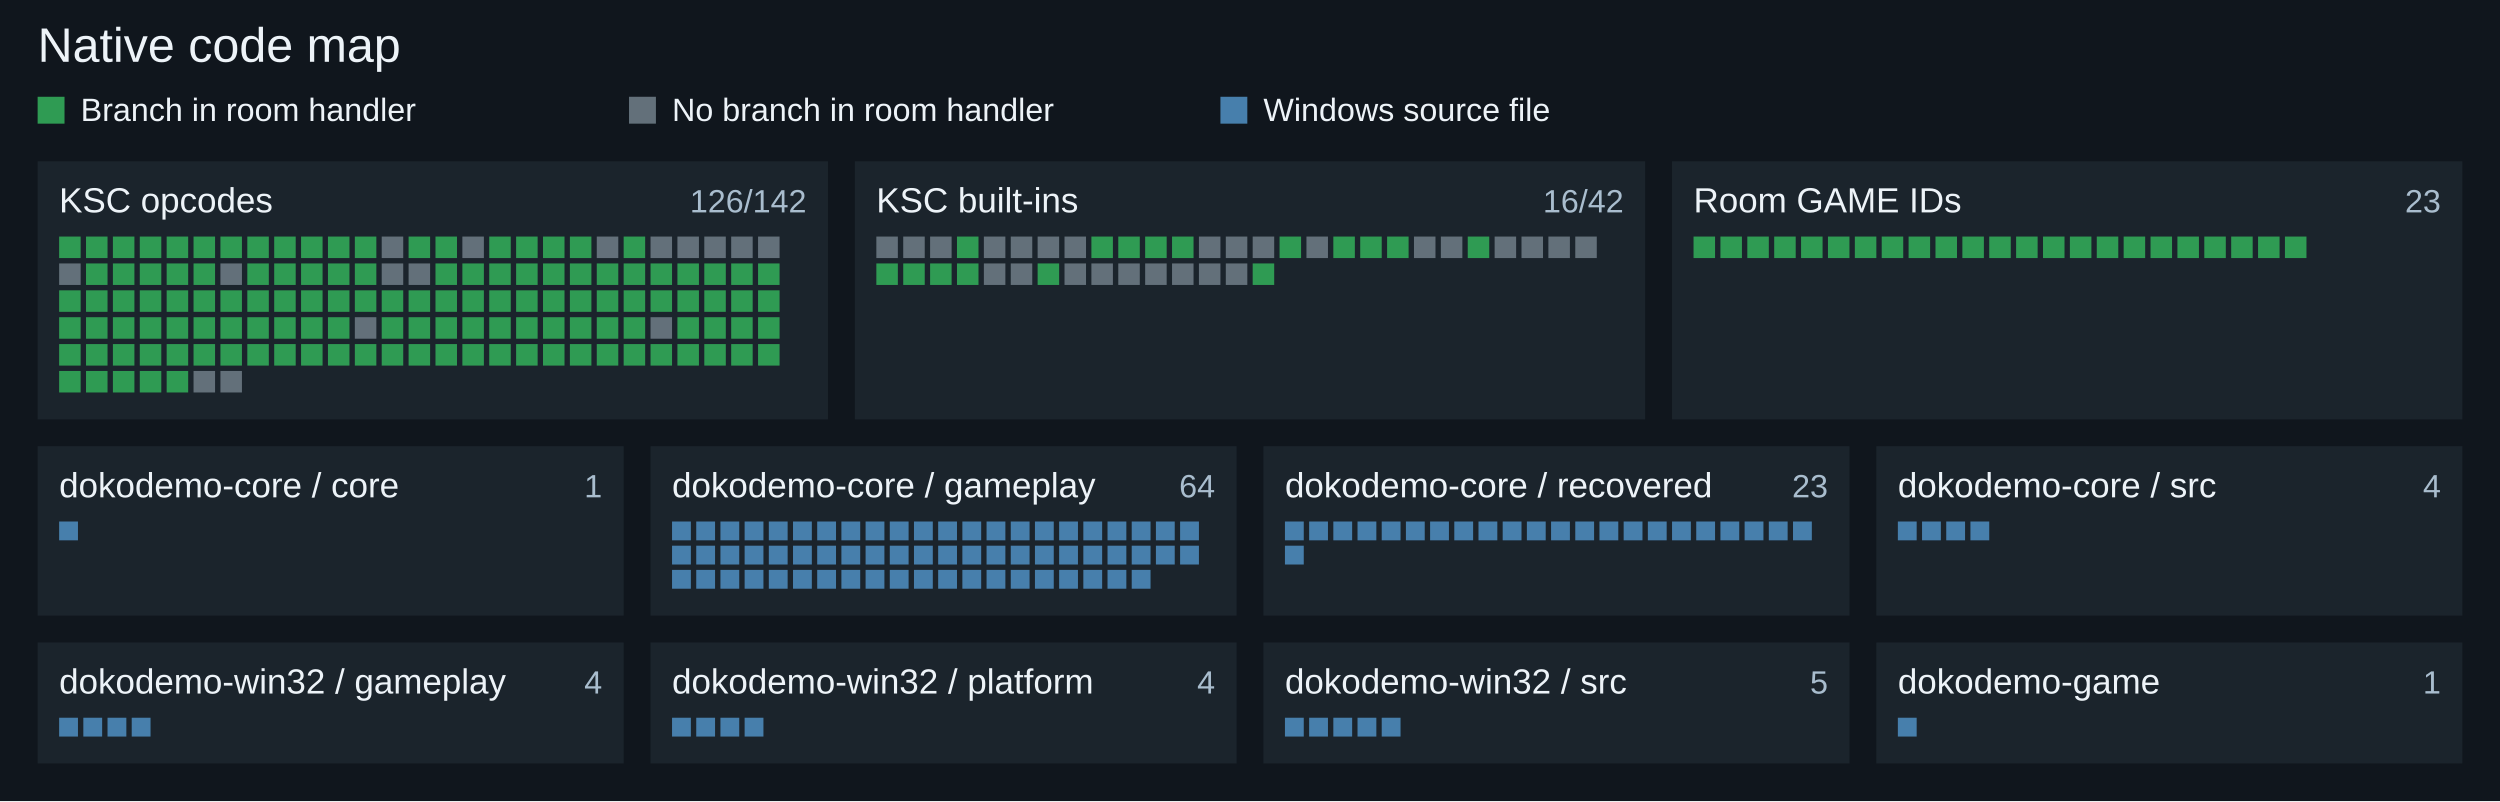
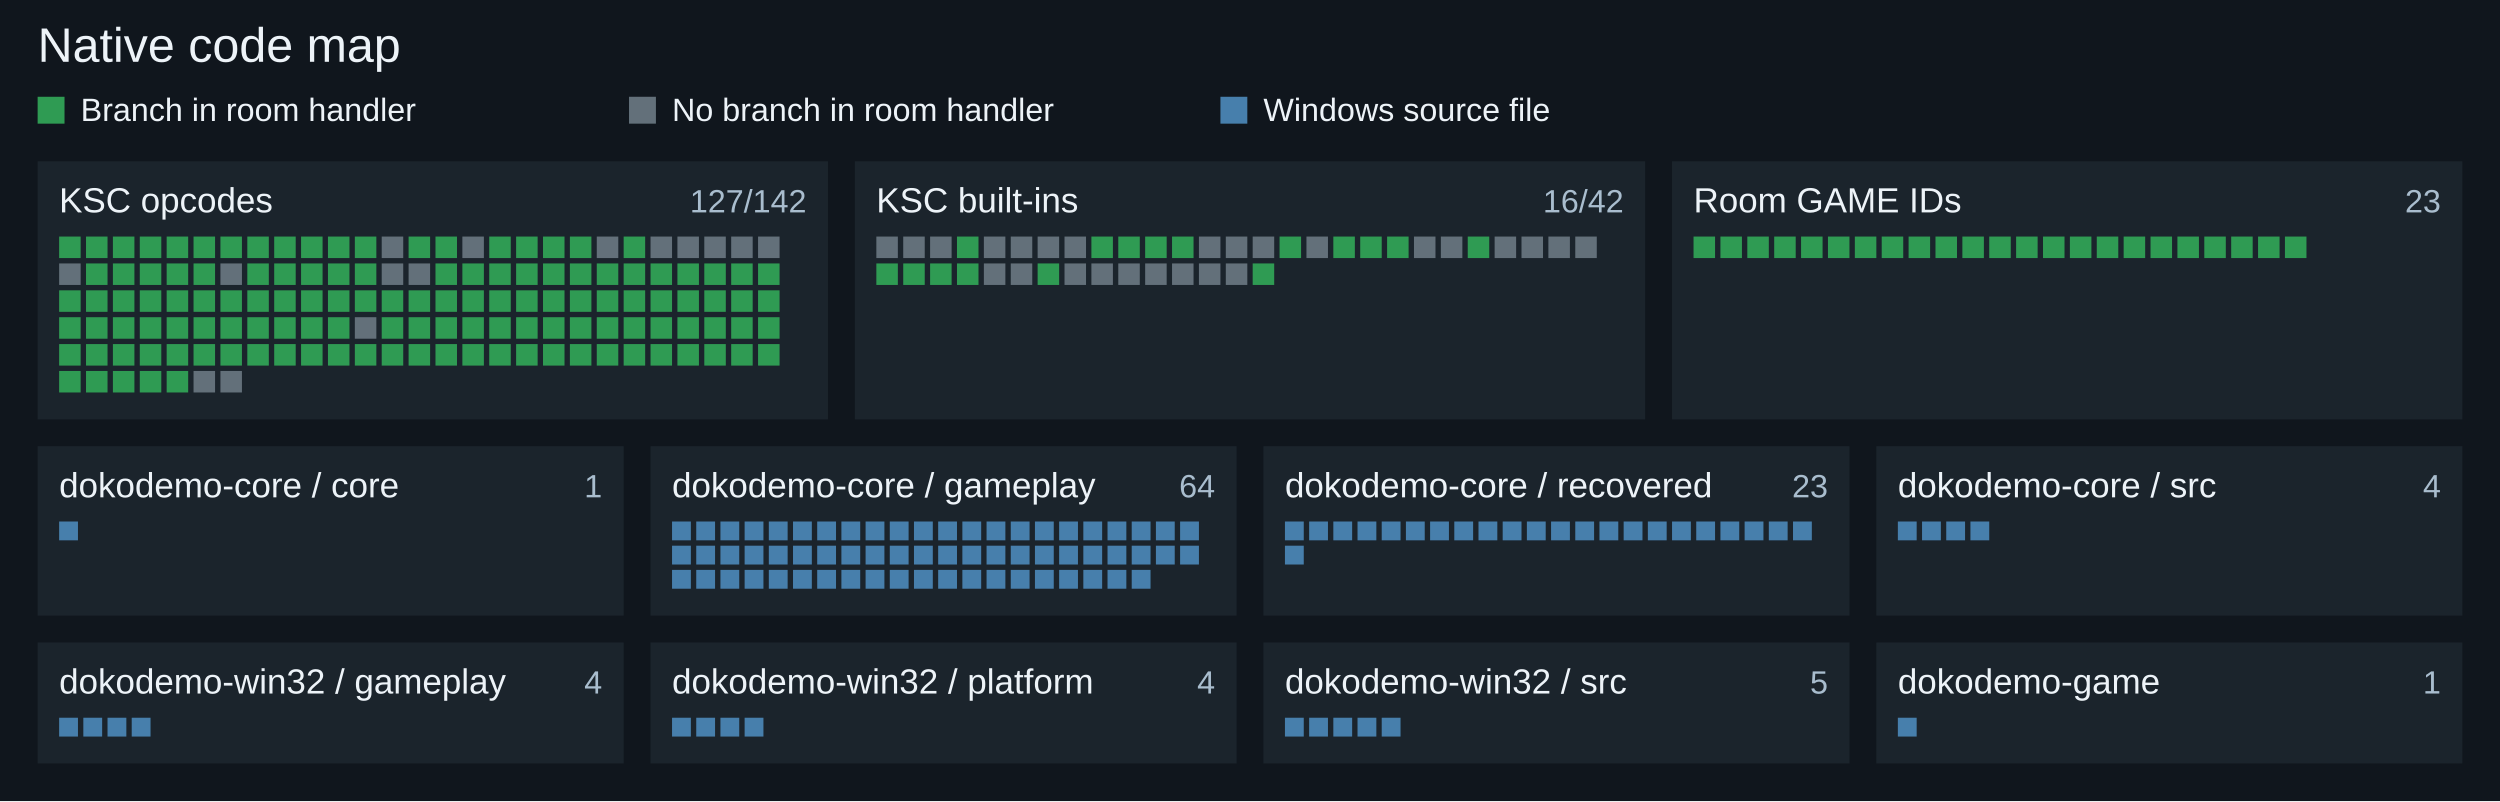
<svg xmlns="http://www.w3.org/2000/svg" width="930" height="298" viewBox="0 0 930 298" role="img" aria-label="Native code map. Each square represents a dispatch ID or Windows source file.">
  <rect x="0" y="0" width="930" height="298" fill="#10161d" />
  <g font-family="Segoe UI, Arial, sans-serif">
    <text x="14" y="23" font-size="18" fill="#edf3f8">Native code map</text>
    <rect x="14" y="36" width="10" height="10" fill="#2f9b53" />
    <text x="30" y="45" font-size="12" fill="#edf3f8">Branch in room handler</text>
    <rect x="234" y="36" width="10" height="10" fill="#63707a" />
    <text x="250" y="45" font-size="12" fill="#edf3f8">No branch in room handler</text>
    <rect x="454" y="36" width="10" height="10" fill="#477fac" />
    <text x="470" y="45" font-size="12" fill="#edf3f8">Windows source file</text>
    <rect x="14" y="60" width="294" height="96" fill="#1b242c" />
    <text x="22" y="79" font-size="13" fill="#edf3f8">KSC opcodes</text>
-     <text x="300" y="79" font-size="12" fill="#a9bdce" text-anchor="end">126/142</text>
+     <text x="300" y="79" font-size="12" fill="#a9bdce" text-anchor="end">127/142</text>
    <rect x="22" y="88" width="8" height="8" fill="#2f9b53" />
    <rect x="32" y="88" width="8" height="8" fill="#2f9b53" />
    <rect x="42" y="88" width="8" height="8" fill="#2f9b53" />
    <rect x="52" y="88" width="8" height="8" fill="#2f9b53" />
    <rect x="62" y="88" width="8" height="8" fill="#2f9b53" />
    <rect x="72" y="88" width="8" height="8" fill="#2f9b53" />
    <rect x="82" y="88" width="8" height="8" fill="#2f9b53" />
    <rect x="92" y="88" width="8" height="8" fill="#2f9b53" />
    <rect x="102" y="88" width="8" height="8" fill="#2f9b53" />
    <rect x="112" y="88" width="8" height="8" fill="#2f9b53" />
    <rect x="122" y="88" width="8" height="8" fill="#2f9b53" />
    <rect x="132" y="88" width="8" height="8" fill="#2f9b53" />
    <rect x="142" y="88" width="8" height="8" fill="#63707a" />
    <rect x="152" y="88" width="8" height="8" fill="#2f9b53" />
    <rect x="162" y="88" width="8" height="8" fill="#2f9b53" />
    <rect x="172" y="88" width="8" height="8" fill="#63707a" />
    <rect x="182" y="88" width="8" height="8" fill="#2f9b53" />
    <rect x="192" y="88" width="8" height="8" fill="#2f9b53" />
    <rect x="202" y="88" width="8" height="8" fill="#2f9b53" />
    <rect x="212" y="88" width="8" height="8" fill="#2f9b53" />
    <rect x="222" y="88" width="8" height="8" fill="#63707a" />
    <rect x="232" y="88" width="8" height="8" fill="#2f9b53" />
    <rect x="242" y="88" width="8" height="8" fill="#63707a" />
    <rect x="252" y="88" width="8" height="8" fill="#63707a" />
    <rect x="262" y="88" width="8" height="8" fill="#63707a" />
    <rect x="272" y="88" width="8" height="8" fill="#63707a" />
    <rect x="282" y="88" width="8" height="8" fill="#63707a" />
    <rect x="22" y="98" width="8" height="8" fill="#63707a" />
    <rect x="32" y="98" width="8" height="8" fill="#2f9b53" />
    <rect x="42" y="98" width="8" height="8" fill="#2f9b53" />
    <rect x="52" y="98" width="8" height="8" fill="#2f9b53" />
    <rect x="62" y="98" width="8" height="8" fill="#2f9b53" />
    <rect x="72" y="98" width="8" height="8" fill="#2f9b53" />
    <rect x="82" y="98" width="8" height="8" fill="#63707a" />
    <rect x="92" y="98" width="8" height="8" fill="#2f9b53" />
    <rect x="102" y="98" width="8" height="8" fill="#2f9b53" />
    <rect x="112" y="98" width="8" height="8" fill="#2f9b53" />
    <rect x="122" y="98" width="8" height="8" fill="#2f9b53" />
    <rect x="132" y="98" width="8" height="8" fill="#2f9b53" />
    <rect x="142" y="98" width="8" height="8" fill="#63707a" />
    <rect x="152" y="98" width="8" height="8" fill="#63707a" />
    <rect x="162" y="98" width="8" height="8" fill="#2f9b53" />
    <rect x="172" y="98" width="8" height="8" fill="#2f9b53" />
    <rect x="182" y="98" width="8" height="8" fill="#2f9b53" />
    <rect x="192" y="98" width="8" height="8" fill="#2f9b53" />
    <rect x="202" y="98" width="8" height="8" fill="#2f9b53" />
    <rect x="212" y="98" width="8" height="8" fill="#2f9b53" />
    <rect x="222" y="98" width="8" height="8" fill="#2f9b53" />
    <rect x="232" y="98" width="8" height="8" fill="#2f9b53" />
    <rect x="242" y="98" width="8" height="8" fill="#2f9b53" />
    <rect x="252" y="98" width="8" height="8" fill="#2f9b53" />
    <rect x="262" y="98" width="8" height="8" fill="#2f9b53" />
    <rect x="272" y="98" width="8" height="8" fill="#2f9b53" />
    <rect x="282" y="98" width="8" height="8" fill="#2f9b53" />
    <rect x="22" y="108" width="8" height="8" fill="#2f9b53" />
    <rect x="32" y="108" width="8" height="8" fill="#2f9b53" />
    <rect x="42" y="108" width="8" height="8" fill="#2f9b53" />
    <rect x="52" y="108" width="8" height="8" fill="#2f9b53" />
    <rect x="62" y="108" width="8" height="8" fill="#2f9b53" />
    <rect x="72" y="108" width="8" height="8" fill="#2f9b53" />
    <rect x="82" y="108" width="8" height="8" fill="#2f9b53" />
    <rect x="92" y="108" width="8" height="8" fill="#2f9b53" />
    <rect x="102" y="108" width="8" height="8" fill="#2f9b53" />
    <rect x="112" y="108" width="8" height="8" fill="#2f9b53" />
    <rect x="122" y="108" width="8" height="8" fill="#2f9b53" />
    <rect x="132" y="108" width="8" height="8" fill="#2f9b53" />
    <rect x="142" y="108" width="8" height="8" fill="#2f9b53" />
    <rect x="152" y="108" width="8" height="8" fill="#2f9b53" />
    <rect x="162" y="108" width="8" height="8" fill="#2f9b53" />
    <rect x="172" y="108" width="8" height="8" fill="#2f9b53" />
    <rect x="182" y="108" width="8" height="8" fill="#2f9b53" />
    <rect x="192" y="108" width="8" height="8" fill="#2f9b53" />
    <rect x="202" y="108" width="8" height="8" fill="#2f9b53" />
    <rect x="212" y="108" width="8" height="8" fill="#2f9b53" />
    <rect x="222" y="108" width="8" height="8" fill="#2f9b53" />
    <rect x="232" y="108" width="8" height="8" fill="#2f9b53" />
    <rect x="242" y="108" width="8" height="8" fill="#2f9b53" />
    <rect x="252" y="108" width="8" height="8" fill="#2f9b53" />
    <rect x="262" y="108" width="8" height="8" fill="#2f9b53" />
    <rect x="272" y="108" width="8" height="8" fill="#2f9b53" />
    <rect x="282" y="108" width="8" height="8" fill="#2f9b53" />
    <rect x="22" y="118" width="8" height="8" fill="#2f9b53" />
    <rect x="32" y="118" width="8" height="8" fill="#2f9b53" />
    <rect x="42" y="118" width="8" height="8" fill="#2f9b53" />
    <rect x="52" y="118" width="8" height="8" fill="#2f9b53" />
    <rect x="62" y="118" width="8" height="8" fill="#2f9b53" />
    <rect x="72" y="118" width="8" height="8" fill="#2f9b53" />
    <rect x="82" y="118" width="8" height="8" fill="#2f9b53" />
    <rect x="92" y="118" width="8" height="8" fill="#2f9b53" />
    <rect x="102" y="118" width="8" height="8" fill="#2f9b53" />
    <rect x="112" y="118" width="8" height="8" fill="#2f9b53" />
    <rect x="122" y="118" width="8" height="8" fill="#2f9b53" />
    <rect x="132" y="118" width="8" height="8" fill="#63707a" />
    <rect x="142" y="118" width="8" height="8" fill="#2f9b53" />
    <rect x="152" y="118" width="8" height="8" fill="#2f9b53" />
    <rect x="162" y="118" width="8" height="8" fill="#2f9b53" />
    <rect x="172" y="118" width="8" height="8" fill="#2f9b53" />
    <rect x="182" y="118" width="8" height="8" fill="#2f9b53" />
    <rect x="192" y="118" width="8" height="8" fill="#2f9b53" />
    <rect x="202" y="118" width="8" height="8" fill="#2f9b53" />
    <rect x="212" y="118" width="8" height="8" fill="#2f9b53" />
    <rect x="222" y="118" width="8" height="8" fill="#2f9b53" />
    <rect x="232" y="118" width="8" height="8" fill="#2f9b53" />
-     <rect x="242" y="118" width="8" height="8" fill="#63707a" />
+     <rect x="242" y="118" width="8" height="8" fill="#2f9b53" />
    <rect x="252" y="118" width="8" height="8" fill="#2f9b53" />
    <rect x="262" y="118" width="8" height="8" fill="#2f9b53" />
    <rect x="272" y="118" width="8" height="8" fill="#2f9b53" />
    <rect x="282" y="118" width="8" height="8" fill="#2f9b53" />
    <rect x="22" y="128" width="8" height="8" fill="#2f9b53" />
    <rect x="32" y="128" width="8" height="8" fill="#2f9b53" />
    <rect x="42" y="128" width="8" height="8" fill="#2f9b53" />
    <rect x="52" y="128" width="8" height="8" fill="#2f9b53" />
    <rect x="62" y="128" width="8" height="8" fill="#2f9b53" />
    <rect x="72" y="128" width="8" height="8" fill="#2f9b53" />
    <rect x="82" y="128" width="8" height="8" fill="#2f9b53" />
    <rect x="92" y="128" width="8" height="8" fill="#2f9b53" />
    <rect x="102" y="128" width="8" height="8" fill="#2f9b53" />
    <rect x="112" y="128" width="8" height="8" fill="#2f9b53" />
    <rect x="122" y="128" width="8" height="8" fill="#2f9b53" />
    <rect x="132" y="128" width="8" height="8" fill="#2f9b53" />
    <rect x="142" y="128" width="8" height="8" fill="#2f9b53" />
    <rect x="152" y="128" width="8" height="8" fill="#2f9b53" />
    <rect x="162" y="128" width="8" height="8" fill="#2f9b53" />
    <rect x="172" y="128" width="8" height="8" fill="#2f9b53" />
    <rect x="182" y="128" width="8" height="8" fill="#2f9b53" />
    <rect x="192" y="128" width="8" height="8" fill="#2f9b53" />
    <rect x="202" y="128" width="8" height="8" fill="#2f9b53" />
    <rect x="212" y="128" width="8" height="8" fill="#2f9b53" />
    <rect x="222" y="128" width="8" height="8" fill="#2f9b53" />
    <rect x="232" y="128" width="8" height="8" fill="#2f9b53" />
    <rect x="242" y="128" width="8" height="8" fill="#2f9b53" />
    <rect x="252" y="128" width="8" height="8" fill="#2f9b53" />
    <rect x="262" y="128" width="8" height="8" fill="#2f9b53" />
    <rect x="272" y="128" width="8" height="8" fill="#2f9b53" />
    <rect x="282" y="128" width="8" height="8" fill="#2f9b53" />
    <rect x="22" y="138" width="8" height="8" fill="#2f9b53" />
    <rect x="32" y="138" width="8" height="8" fill="#2f9b53" />
    <rect x="42" y="138" width="8" height="8" fill="#2f9b53" />
    <rect x="52" y="138" width="8" height="8" fill="#2f9b53" />
    <rect x="62" y="138" width="8" height="8" fill="#2f9b53" />
    <rect x="72" y="138" width="8" height="8" fill="#63707a" />
    <rect x="82" y="138" width="8" height="8" fill="#63707a" />
    <rect x="318" y="60" width="294" height="96" fill="#1b242c" />
    <text x="326" y="79" font-size="13" fill="#edf3f8">KSC built-ins</text>
    <text x="604" y="79" font-size="12" fill="#a9bdce" text-anchor="end">16/42</text>
    <rect x="326" y="88" width="8" height="8" fill="#63707a" />
    <rect x="336" y="88" width="8" height="8" fill="#63707a" />
    <rect x="346" y="88" width="8" height="8" fill="#63707a" />
    <rect x="356" y="88" width="8" height="8" fill="#2f9b53" />
    <rect x="366" y="88" width="8" height="8" fill="#63707a" />
    <rect x="376" y="88" width="8" height="8" fill="#63707a" />
    <rect x="386" y="88" width="8" height="8" fill="#63707a" />
    <rect x="396" y="88" width="8" height="8" fill="#63707a" />
    <rect x="406" y="88" width="8" height="8" fill="#2f9b53" />
    <rect x="416" y="88" width="8" height="8" fill="#2f9b53" />
    <rect x="426" y="88" width="8" height="8" fill="#2f9b53" />
    <rect x="436" y="88" width="8" height="8" fill="#2f9b53" />
    <rect x="446" y="88" width="8" height="8" fill="#63707a" />
    <rect x="456" y="88" width="8" height="8" fill="#63707a" />
    <rect x="466" y="88" width="8" height="8" fill="#63707a" />
    <rect x="476" y="88" width="8" height="8" fill="#2f9b53" />
    <rect x="486" y="88" width="8" height="8" fill="#63707a" />
    <rect x="496" y="88" width="8" height="8" fill="#2f9b53" />
    <rect x="506" y="88" width="8" height="8" fill="#2f9b53" />
    <rect x="516" y="88" width="8" height="8" fill="#2f9b53" />
    <rect x="526" y="88" width="8" height="8" fill="#63707a" />
    <rect x="536" y="88" width="8" height="8" fill="#63707a" />
    <rect x="546" y="88" width="8" height="8" fill="#2f9b53" />
    <rect x="556" y="88" width="8" height="8" fill="#63707a" />
    <rect x="566" y="88" width="8" height="8" fill="#63707a" />
    <rect x="576" y="88" width="8" height="8" fill="#63707a" />
    <rect x="586" y="88" width="8" height="8" fill="#63707a" />
    <rect x="326" y="98" width="8" height="8" fill="#2f9b53" />
    <rect x="336" y="98" width="8" height="8" fill="#2f9b53" />
    <rect x="346" y="98" width="8" height="8" fill="#2f9b53" />
    <rect x="356" y="98" width="8" height="8" fill="#2f9b53" />
    <rect x="366" y="98" width="8" height="8" fill="#63707a" />
    <rect x="376" y="98" width="8" height="8" fill="#63707a" />
    <rect x="386" y="98" width="8" height="8" fill="#2f9b53" />
    <rect x="396" y="98" width="8" height="8" fill="#63707a" />
    <rect x="406" y="98" width="8" height="8" fill="#63707a" />
    <rect x="416" y="98" width="8" height="8" fill="#63707a" />
    <rect x="426" y="98" width="8" height="8" fill="#63707a" />
    <rect x="436" y="98" width="8" height="8" fill="#63707a" />
    <rect x="446" y="98" width="8" height="8" fill="#63707a" />
    <rect x="456" y="98" width="8" height="8" fill="#63707a" />
    <rect x="466" y="98" width="8" height="8" fill="#2f9b53" />
    <rect x="622" y="60" width="294" height="96" fill="#1b242c" />
    <text x="630" y="79" font-size="13" fill="#edf3f8">Room GAME IDs</text>
    <text x="908" y="79" font-size="12" fill="#a9bdce" text-anchor="end">23</text>
    <rect x="630" y="88" width="8" height="8" fill="#2f9b53" />
    <rect x="640" y="88" width="8" height="8" fill="#2f9b53" />
    <rect x="650" y="88" width="8" height="8" fill="#2f9b53" />
    <rect x="660" y="88" width="8" height="8" fill="#2f9b53" />
    <rect x="670" y="88" width="8" height="8" fill="#2f9b53" />
    <rect x="680" y="88" width="8" height="8" fill="#2f9b53" />
    <rect x="690" y="88" width="8" height="8" fill="#2f9b53" />
    <rect x="700" y="88" width="8" height="8" fill="#2f9b53" />
    <rect x="710" y="88" width="8" height="8" fill="#2f9b53" />
    <rect x="720" y="88" width="8" height="8" fill="#2f9b53" />
    <rect x="730" y="88" width="8" height="8" fill="#2f9b53" />
    <rect x="740" y="88" width="8" height="8" fill="#2f9b53" />
    <rect x="750" y="88" width="8" height="8" fill="#2f9b53" />
    <rect x="760" y="88" width="8" height="8" fill="#2f9b53" />
    <rect x="770" y="88" width="8" height="8" fill="#2f9b53" />
    <rect x="780" y="88" width="8" height="8" fill="#2f9b53" />
    <rect x="790" y="88" width="8" height="8" fill="#2f9b53" />
    <rect x="800" y="88" width="8" height="8" fill="#2f9b53" />
    <rect x="810" y="88" width="8" height="8" fill="#2f9b53" />
    <rect x="820" y="88" width="8" height="8" fill="#2f9b53" />
    <rect x="830" y="88" width="8" height="8" fill="#2f9b53" />
    <rect x="840" y="88" width="8" height="8" fill="#2f9b53" />
    <rect x="850" y="88" width="8" height="8" fill="#2f9b53" />
    <rect x="14" y="166" width="218" height="63" fill="#1b242c" />
    <text x="22" y="185" font-size="13" fill="#edf3f8">dokodemo-core / core</text>
    <text x="224" y="185" font-size="12" fill="#a9bdce" text-anchor="end">1</text>
    <rect x="22" y="194" width="7" height="7" fill="#477fac" />
    <rect x="242" y="166" width="218" height="63" fill="#1b242c" />
    <text x="250" y="185" font-size="13" fill="#edf3f8">dokodemo-core / gameplay</text>
    <text x="452" y="185" font-size="12" fill="#a9bdce" text-anchor="end">64</text>
    <rect x="250" y="194" width="7" height="7" fill="#477fac" />
    <rect x="259" y="194" width="7" height="7" fill="#477fac" />
    <rect x="268" y="194" width="7" height="7" fill="#477fac" />
    <rect x="277" y="194" width="7" height="7" fill="#477fac" />
    <rect x="286" y="194" width="7" height="7" fill="#477fac" />
    <rect x="295" y="194" width="7" height="7" fill="#477fac" />
    <rect x="304" y="194" width="7" height="7" fill="#477fac" />
    <rect x="313" y="194" width="7" height="7" fill="#477fac" />
    <rect x="322" y="194" width="7" height="7" fill="#477fac" />
    <rect x="331" y="194" width="7" height="7" fill="#477fac" />
    <rect x="340" y="194" width="7" height="7" fill="#477fac" />
    <rect x="349" y="194" width="7" height="7" fill="#477fac" />
    <rect x="358" y="194" width="7" height="7" fill="#477fac" />
    <rect x="367" y="194" width="7" height="7" fill="#477fac" />
    <rect x="376" y="194" width="7" height="7" fill="#477fac" />
    <rect x="385" y="194" width="7" height="7" fill="#477fac" />
    <rect x="394" y="194" width="7" height="7" fill="#477fac" />
    <rect x="403" y="194" width="7" height="7" fill="#477fac" />
    <rect x="412" y="194" width="7" height="7" fill="#477fac" />
    <rect x="421" y="194" width="7" height="7" fill="#477fac" />
    <rect x="430" y="194" width="7" height="7" fill="#477fac" />
    <rect x="439" y="194" width="7" height="7" fill="#477fac" />
    <rect x="250" y="203" width="7" height="7" fill="#477fac" />
    <rect x="259" y="203" width="7" height="7" fill="#477fac" />
    <rect x="268" y="203" width="7" height="7" fill="#477fac" />
    <rect x="277" y="203" width="7" height="7" fill="#477fac" />
    <rect x="286" y="203" width="7" height="7" fill="#477fac" />
    <rect x="295" y="203" width="7" height="7" fill="#477fac" />
    <rect x="304" y="203" width="7" height="7" fill="#477fac" />
    <rect x="313" y="203" width="7" height="7" fill="#477fac" />
    <rect x="322" y="203" width="7" height="7" fill="#477fac" />
    <rect x="331" y="203" width="7" height="7" fill="#477fac" />
    <rect x="340" y="203" width="7" height="7" fill="#477fac" />
    <rect x="349" y="203" width="7" height="7" fill="#477fac" />
    <rect x="358" y="203" width="7" height="7" fill="#477fac" />
    <rect x="367" y="203" width="7" height="7" fill="#477fac" />
    <rect x="376" y="203" width="7" height="7" fill="#477fac" />
    <rect x="385" y="203" width="7" height="7" fill="#477fac" />
    <rect x="394" y="203" width="7" height="7" fill="#477fac" />
    <rect x="403" y="203" width="7" height="7" fill="#477fac" />
    <rect x="412" y="203" width="7" height="7" fill="#477fac" />
    <rect x="421" y="203" width="7" height="7" fill="#477fac" />
    <rect x="430" y="203" width="7" height="7" fill="#477fac" />
    <rect x="439" y="203" width="7" height="7" fill="#477fac" />
    <rect x="250" y="212" width="7" height="7" fill="#477fac" />
    <rect x="259" y="212" width="7" height="7" fill="#477fac" />
    <rect x="268" y="212" width="7" height="7" fill="#477fac" />
    <rect x="277" y="212" width="7" height="7" fill="#477fac" />
    <rect x="286" y="212" width="7" height="7" fill="#477fac" />
    <rect x="295" y="212" width="7" height="7" fill="#477fac" />
    <rect x="304" y="212" width="7" height="7" fill="#477fac" />
    <rect x="313" y="212" width="7" height="7" fill="#477fac" />
    <rect x="322" y="212" width="7" height="7" fill="#477fac" />
    <rect x="331" y="212" width="7" height="7" fill="#477fac" />
    <rect x="340" y="212" width="7" height="7" fill="#477fac" />
    <rect x="349" y="212" width="7" height="7" fill="#477fac" />
    <rect x="358" y="212" width="7" height="7" fill="#477fac" />
    <rect x="367" y="212" width="7" height="7" fill="#477fac" />
    <rect x="376" y="212" width="7" height="7" fill="#477fac" />
    <rect x="385" y="212" width="7" height="7" fill="#477fac" />
    <rect x="394" y="212" width="7" height="7" fill="#477fac" />
    <rect x="403" y="212" width="7" height="7" fill="#477fac" />
    <rect x="412" y="212" width="7" height="7" fill="#477fac" />
    <rect x="421" y="212" width="7" height="7" fill="#477fac" />
    <rect x="470" y="166" width="218" height="63" fill="#1b242c" />
    <text x="478" y="185" font-size="13" fill="#edf3f8">dokodemo-core / recovered</text>
    <text x="680" y="185" font-size="12" fill="#a9bdce" text-anchor="end">23</text>
    <rect x="478" y="194" width="7" height="7" fill="#477fac" />
    <rect x="487" y="194" width="7" height="7" fill="#477fac" />
    <rect x="496" y="194" width="7" height="7" fill="#477fac" />
    <rect x="505" y="194" width="7" height="7" fill="#477fac" />
    <rect x="514" y="194" width="7" height="7" fill="#477fac" />
    <rect x="523" y="194" width="7" height="7" fill="#477fac" />
    <rect x="532" y="194" width="7" height="7" fill="#477fac" />
    <rect x="541" y="194" width="7" height="7" fill="#477fac" />
    <rect x="550" y="194" width="7" height="7" fill="#477fac" />
    <rect x="559" y="194" width="7" height="7" fill="#477fac" />
    <rect x="568" y="194" width="7" height="7" fill="#477fac" />
    <rect x="577" y="194" width="7" height="7" fill="#477fac" />
    <rect x="586" y="194" width="7" height="7" fill="#477fac" />
    <rect x="595" y="194" width="7" height="7" fill="#477fac" />
    <rect x="604" y="194" width="7" height="7" fill="#477fac" />
    <rect x="613" y="194" width="7" height="7" fill="#477fac" />
    <rect x="622" y="194" width="7" height="7" fill="#477fac" />
    <rect x="631" y="194" width="7" height="7" fill="#477fac" />
    <rect x="640" y="194" width="7" height="7" fill="#477fac" />
    <rect x="649" y="194" width="7" height="7" fill="#477fac" />
    <rect x="658" y="194" width="7" height="7" fill="#477fac" />
    <rect x="667" y="194" width="7" height="7" fill="#477fac" />
    <rect x="478" y="203" width="7" height="7" fill="#477fac" />
    <rect x="698" y="166" width="218" height="63" fill="#1b242c" />
    <text x="706" y="185" font-size="13" fill="#edf3f8">dokodemo-core / src</text>
    <text x="908" y="185" font-size="12" fill="#a9bdce" text-anchor="end">4</text>
    <rect x="706" y="194" width="7" height="7" fill="#477fac" />
    <rect x="715" y="194" width="7" height="7" fill="#477fac" />
    <rect x="724" y="194" width="7" height="7" fill="#477fac" />
    <rect x="733" y="194" width="7" height="7" fill="#477fac" />
    <rect x="14" y="239" width="218" height="45" fill="#1b242c" />
    <text x="22" y="258" font-size="13" fill="#edf3f8">dokodemo-win32 / gameplay</text>
    <text x="224" y="258" font-size="12" fill="#a9bdce" text-anchor="end">4</text>
    <rect x="22" y="267" width="7" height="7" fill="#477fac" />
    <rect x="31" y="267" width="7" height="7" fill="#477fac" />
    <rect x="40" y="267" width="7" height="7" fill="#477fac" />
    <rect x="49" y="267" width="7" height="7" fill="#477fac" />
    <rect x="242" y="239" width="218" height="45" fill="#1b242c" />
    <text x="250" y="258" font-size="13" fill="#edf3f8">dokodemo-win32 / platform</text>
    <text x="452" y="258" font-size="12" fill="#a9bdce" text-anchor="end">4</text>
    <rect x="250" y="267" width="7" height="7" fill="#477fac" />
    <rect x="259" y="267" width="7" height="7" fill="#477fac" />
    <rect x="268" y="267" width="7" height="7" fill="#477fac" />
    <rect x="277" y="267" width="7" height="7" fill="#477fac" />
    <rect x="470" y="239" width="218" height="45" fill="#1b242c" />
    <text x="478" y="258" font-size="13" fill="#edf3f8">dokodemo-win32 / src</text>
    <text x="680" y="258" font-size="12" fill="#a9bdce" text-anchor="end">5</text>
    <rect x="478" y="267" width="7" height="7" fill="#477fac" />
    <rect x="487" y="267" width="7" height="7" fill="#477fac" />
    <rect x="496" y="267" width="7" height="7" fill="#477fac" />
    <rect x="505" y="267" width="7" height="7" fill="#477fac" />
    <rect x="514" y="267" width="7" height="7" fill="#477fac" />
    <rect x="698" y="239" width="218" height="45" fill="#1b242c" />
    <text x="706" y="258" font-size="13" fill="#edf3f8">dokodemo-game</text>
    <text x="908" y="258" font-size="12" fill="#a9bdce" text-anchor="end">1</text>
    <rect x="706" y="267" width="7" height="7" fill="#477fac" />
  </g>
</svg>
